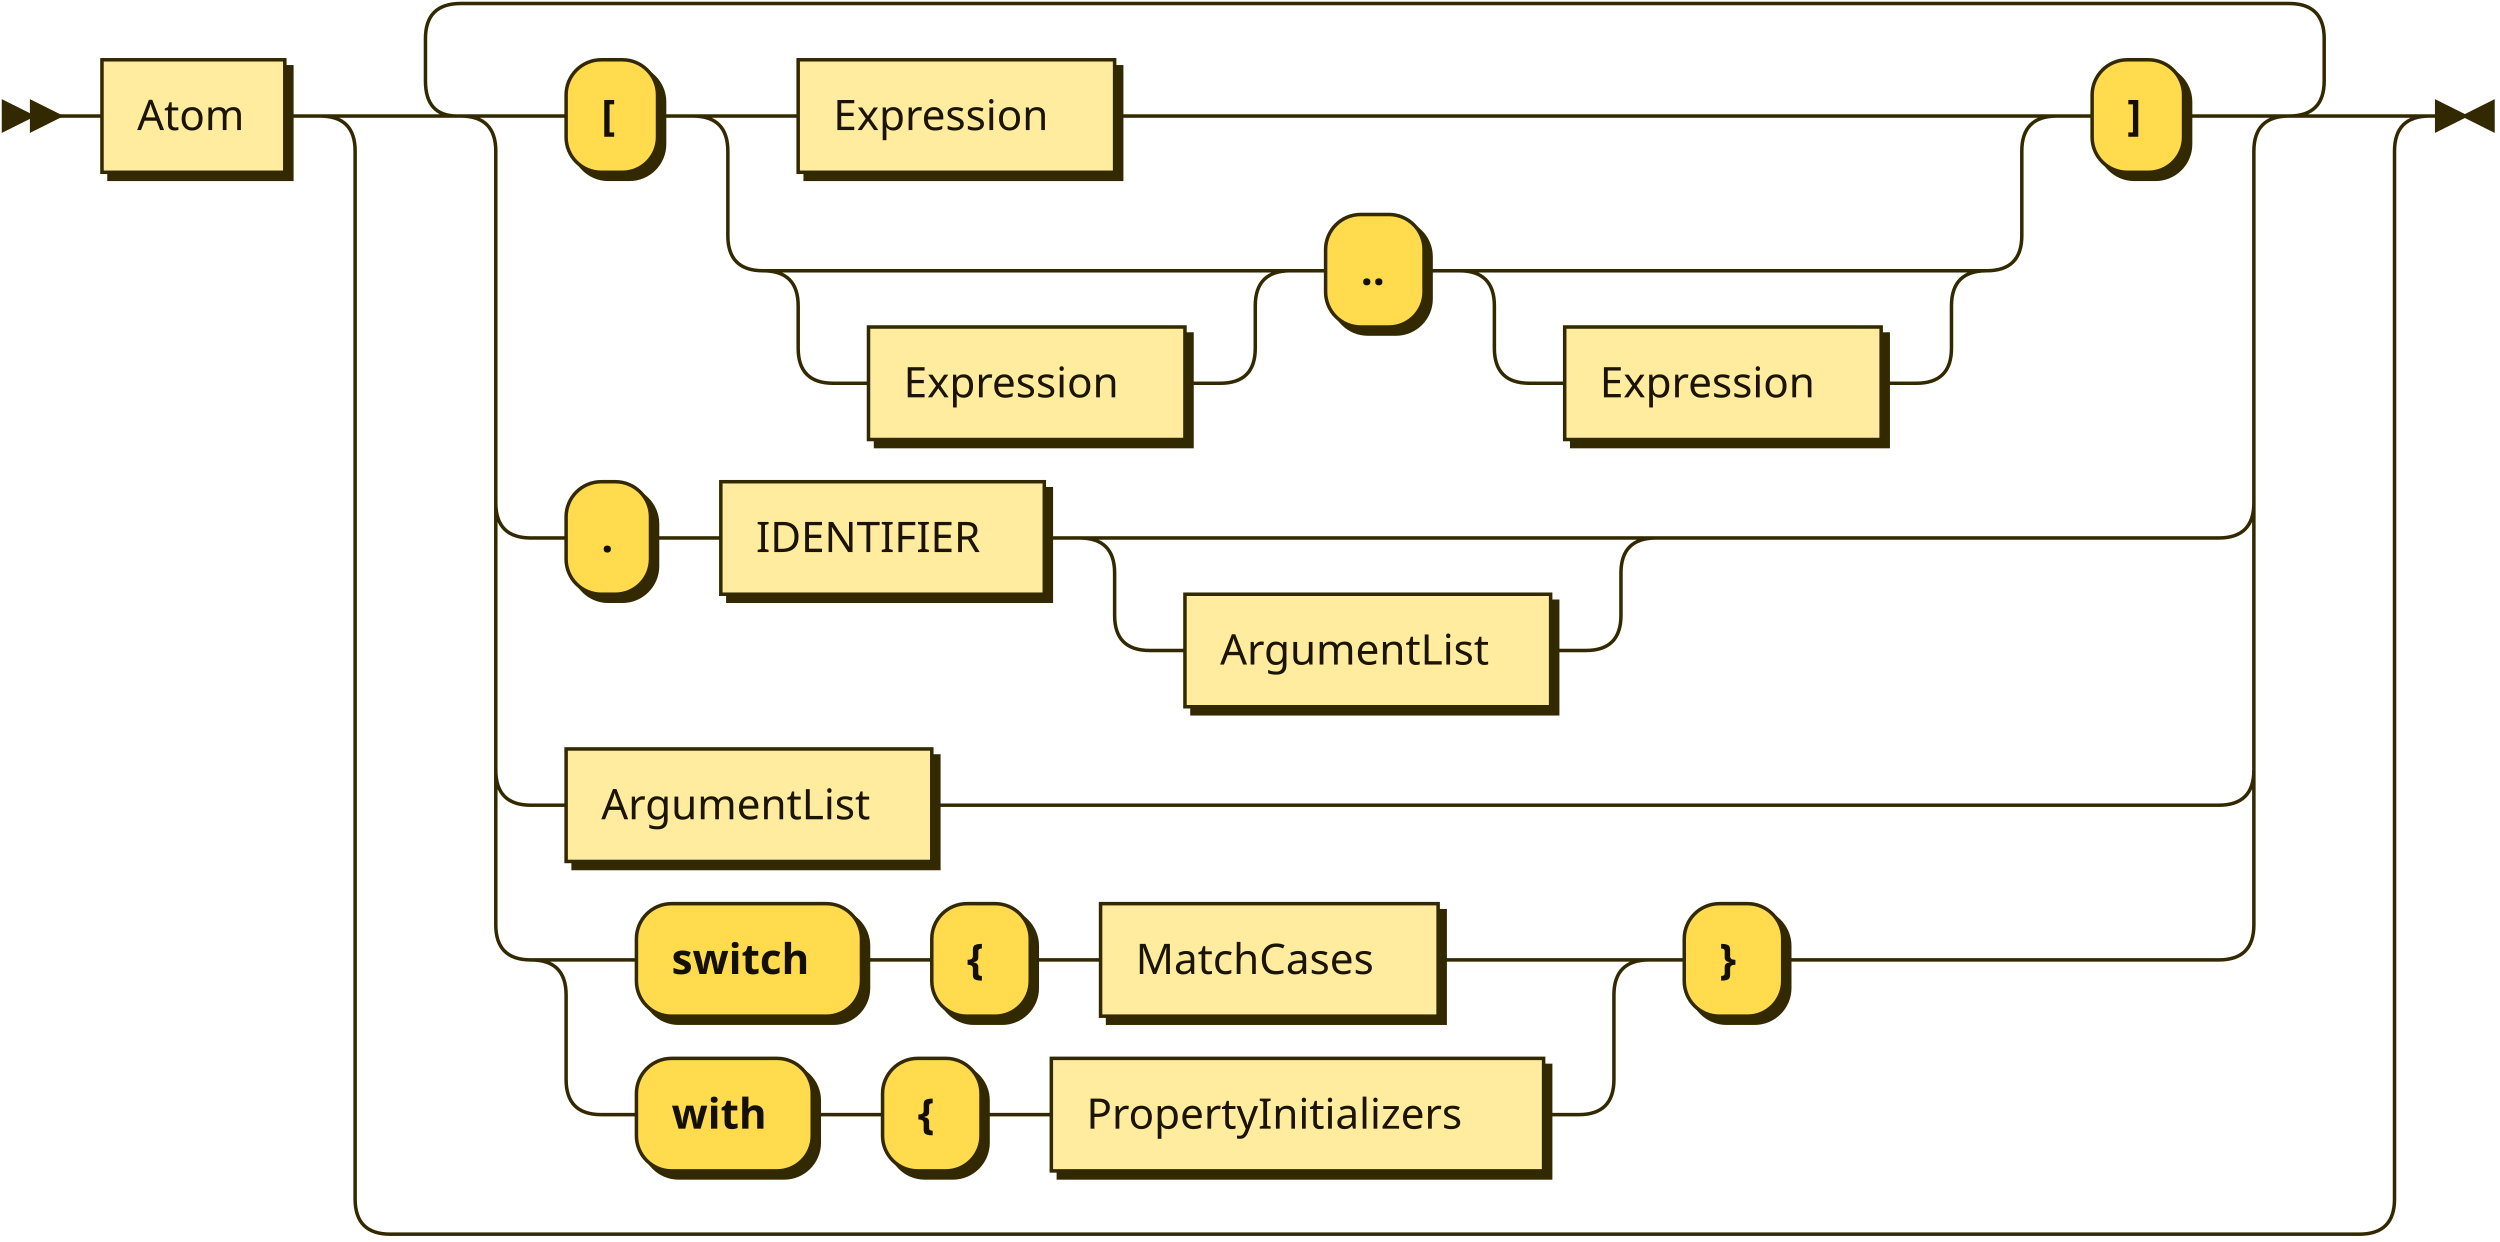
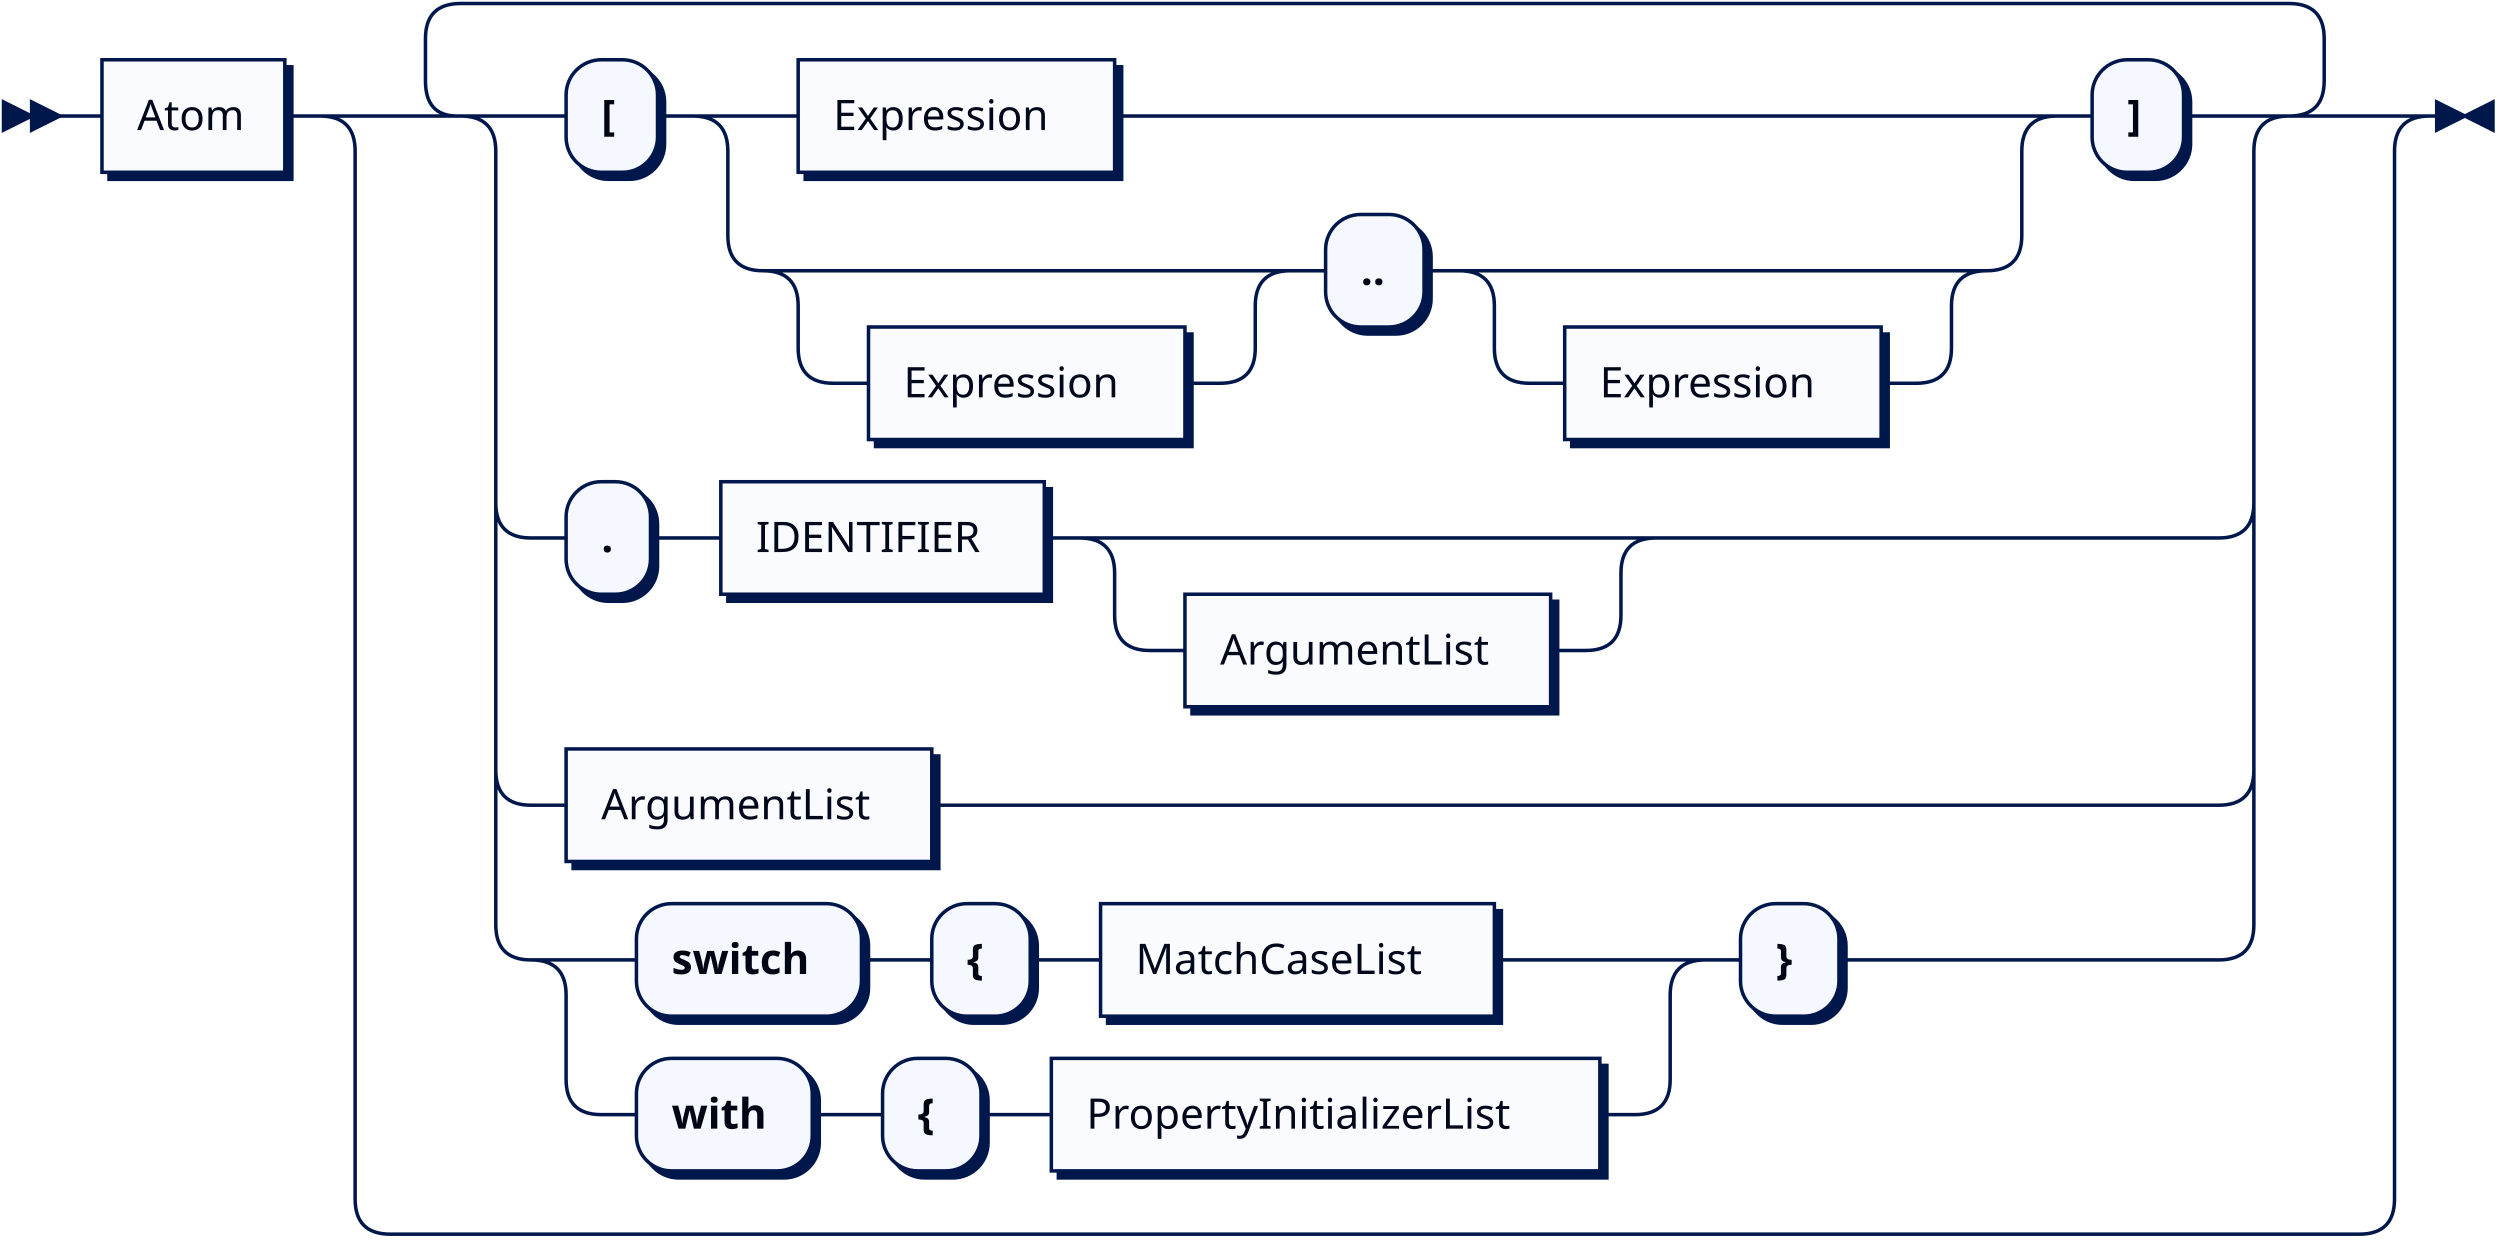
<svg xmlns="http://www.w3.org/2000/svg" xmlns:xlink="http://www.w3.org/1999/xlink" width="711" height="353">
  <defs>
    <style type="text/css">
    @namespace "http://www.w3.org/2000/svg";
-     .line                 {fill: none; stroke: #332900; stroke-width: 1;}
-     .bold-line            {stroke: #141000; shape-rendering: crispEdges; stroke-width: 2;}
-     .thin-line            {stroke: #1F1800; shape-rendering: crispEdges}
-     .filled               {fill: #332900; stroke: none;}
+     .line                 {fill: none; stroke: #00174B; stroke-width: 1;}
+     .bold-line            {stroke: #000614; shape-rendering: crispEdges; stroke-width: 2;}
+     .thin-line            {stroke: #00091F; shape-rendering: crispEdges}
+     .filled               {fill: #00174B; stroke: none;}
    text.terminal         {font-family: Verdana, Sans-serif;
                            font-size: 12px;
-                             fill: #141000;
+                             fill: #000614;
                            font-weight: bold;
                          }
    text.nonterminal      {font-family: Verdana, Sans-serif;
                            font-size: 12px;
-                             fill: #1A1400;
+                             fill: #00081A;
                            font-weight: normal;
                          }
    text.regexp           {font-family: Verdana, Sans-serif;
                            font-size: 12px;
-                             fill: #1F1800;
+                             fill: #00091F;
                            font-weight: normal;
                          }
-     rect, circle, polygon {fill: #332900; stroke: #332900;}
-     rect.terminal         {fill: #FFDB4D; stroke: #332900; stroke-width: 1;}
-     rect.nonterminal      {fill: #FFEC9E; stroke: #332900; stroke-width: 1;}
+     rect, circle, polygon {fill: #00174B; stroke: #00174B;}
+     rect.terminal         {fill: #F5F8FF; stroke: #00174B; stroke-width: 1;}
+     rect.nonterminal      {fill: #FAFBFF; stroke: #00174B; stroke-width: 1;}
    rect.text             {fill: none; stroke: none;}
-     polygon.regexp        {fill: #FFF4C7; stroke: #332900; stroke-width: 1;}
+     polygon.regexp        {fill: #FCFDFF; stroke: #00174B; stroke-width: 1;}
  </style>
  </defs>
  <polygon points="9 33 1 29 1 37" />
  <polygon points="17 33 9 29 9 37" />
  <a xlink:href="#Atom" xlink:title="Atom">
    <rect x="31" y="19" width="52" height="32" />
    <rect x="29" y="17" width="52" height="32" class="nonterminal" />
    <text class="nonterminal" x="39" y="37">Atom</text>
  </a>
  <rect x="163" y="19" width="26" height="32" rx="10" />
  <rect x="161" y="17" width="26" height="32" class="terminal" rx="10" />
  <text class="terminal" x="171" y="37">[</text>
  <a xlink:href="#Expression" xlink:title="Expression">
    <rect x="229" y="19" width="90" height="32" />
    <rect x="227" y="17" width="90" height="32" class="nonterminal" />
    <text class="nonterminal" x="237" y="37">Expression</text>
  </a>
  <a xlink:href="#Expression" xlink:title="Expression">
    <rect x="249" y="95" width="90" height="32" />
    <rect x="247" y="93" width="90" height="32" class="nonterminal" />
    <text class="nonterminal" x="257" y="113">Expression</text>
  </a>
  <rect x="379" y="63" width="28" height="32" rx="10" />
  <rect x="377" y="61" width="28" height="32" class="terminal" rx="10" />
  <text class="terminal" x="387" y="81">..</text>
  <a xlink:href="#Expression" xlink:title="Expression">
    <rect x="447" y="95" width="90" height="32" />
    <rect x="445" y="93" width="90" height="32" class="nonterminal" />
    <text class="nonterminal" x="455" y="113">Expression</text>
  </a>
  <rect x="597" y="19" width="26" height="32" rx="10" />
  <rect x="595" y="17" width="26" height="32" class="terminal" rx="10" />
  <text class="terminal" x="605" y="37">]</text>
  <rect x="163" y="139" width="24" height="32" rx="10" />
  <rect x="161" y="137" width="24" height="32" class="terminal" rx="10" />
  <text class="terminal" x="171" y="157">.</text>
  <a xlink:href="#IDENTIFIER" xlink:title="IDENTIFIER">
    <rect x="207" y="139" width="92" height="32" />
    <rect x="205" y="137" width="92" height="32" class="nonterminal" />
    <text class="nonterminal" x="215" y="157">IDENTIFIER</text>
  </a>
  <a xlink:href="#ArgumentList" xlink:title="ArgumentList">
    <rect x="339" y="171" width="104" height="32" />
    <rect x="337" y="169" width="104" height="32" class="nonterminal" />
    <text class="nonterminal" x="347" y="189">ArgumentList</text>
  </a>
  <a xlink:href="#ArgumentList" xlink:title="ArgumentList">
    <rect x="163" y="215" width="104" height="32" />
    <rect x="161" y="213" width="104" height="32" class="nonterminal" />
    <text class="nonterminal" x="171" y="233">ArgumentList</text>
  </a>
  <rect x="183" y="259" width="64" height="32" rx="10" />
  <rect x="181" y="257" width="64" height="32" class="terminal" rx="10" />
  <text class="terminal" x="191" y="277">switch</text>
  <rect x="267" y="259" width="28" height="32" rx="10" />
  <rect x="265" y="257" width="28" height="32" class="terminal" rx="10" />
  <text class="terminal" x="275" y="277">{</text>
-   <a xlink:href="#MatchCases" xlink:title="MatchCases">
-     <rect x="315" y="259" width="96" height="32" />
-     <rect x="313" y="257" width="96" height="32" class="nonterminal" />
-     <text class="nonterminal" x="323" y="277">MatchCases</text>
+   <a xlink:href="#MatchCaseList" xlink:title="MatchCaseList">
+     <rect x="315" y="259" width="112" height="32" />
+     <rect x="313" y="257" width="112" height="32" class="nonterminal" />
+     <text class="nonterminal" x="323" y="277">MatchCaseList</text>
  </a>
  <rect x="183" y="303" width="50" height="32" rx="10" />
  <rect x="181" y="301" width="50" height="32" class="terminal" rx="10" />
  <text class="terminal" x="191" y="321">with</text>
  <rect x="253" y="303" width="28" height="32" rx="10" />
  <rect x="251" y="301" width="28" height="32" class="terminal" rx="10" />
  <text class="terminal" x="261" y="321">{</text>
-   <a xlink:href="#PropertyInitializers" xlink:title="PropertyInitializers">
-     <rect x="301" y="303" width="140" height="32" />
-     <rect x="299" y="301" width="140" height="32" class="nonterminal" />
-     <text class="nonterminal" x="309" y="321">PropertyInitializers</text>
+   <a xlink:href="#PropertyInitializerList" xlink:title="PropertyInitializerList">
+     <rect x="301" y="303" width="156" height="32" />
+     <rect x="299" y="301" width="156" height="32" class="nonterminal" />
+     <text class="nonterminal" x="309" y="321">PropertyInitializerList</text>
  </a>
-   <rect x="481" y="259" width="28" height="32" rx="10" />
-   <rect x="479" y="257" width="28" height="32" class="terminal" rx="10" />
-   <text class="terminal" x="489" y="277">}</text>
-   <path class="line" d="m17 33 h2 m0 0 h10 m52 0 h10 m60 0 h10 m26 0 h10 m20 0 h10 m90 0 h10 m0 0 h238 m-368 0 h20 m348 0 h20 m-388 0 q10 0 10 10 m368 0 q0 -10 10 -10 m-378 10 v24 m368 0 v-24 m-368 24 q0 10 10 10 m348 0 q10 0 10 -10 m-338 10 h10 m0 0 h100 m-130 0 h20 m110 0 h20 m-150 0 q10 0 10 10 m130 0 q0 -10 10 -10 m-140 10 v12 m130 0 v-12 m-130 12 q0 10 10 10 m110 0 q10 0 10 -10 m-120 10 h10 m90 0 h10 m20 -32 h10 m28 0 h10 m20 0 h10 m0 0 h100 m-130 0 h20 m110 0 h20 m-150 0 q10 0 10 10 m130 0 q0 -10 10 -10 m-140 10 v12 m130 0 v-12 m-130 12 q0 10 10 10 m110 0 q10 0 10 -10 m-120 10 h10 m90 0 h10 m40 -76 h10 m26 0 h10 m-500 0 h20 m480 0 h20 m-520 0 q10 0 10 10 m500 0 q0 -10 10 -10 m-510 10 v100 m500 0 v-100 m-500 100 q0 10 10 10 m480 0 q10 0 10 -10 m-490 10 h10 m24 0 h10 m0 0 h10 m92 0 h10 m20 0 h10 m0 0 h114 m-144 0 h20 m124 0 h20 m-164 0 q10 0 10 10 m144 0 q0 -10 10 -10 m-154 10 v12 m144 0 v-12 m-144 12 q0 10 10 10 m124 0 q10 0 10 -10 m-134 10 h10 m104 0 h10 m20 -32 h160 m-490 -10 v20 m500 0 v-20 m-500 20 v56 m500 0 v-56 m-500 56 q0 10 10 10 m480 0 q10 0 10 -10 m-490 10 h10 m104 0 h10 m0 0 h356 m-490 -10 v20 m500 0 v-20 m-500 20 v24 m500 0 v-24 m-500 24 q0 10 10 10 m480 0 q10 0 10 -10 m-470 10 h10 m64 0 h10 m0 0 h10 m28 0 h10 m0 0 h10 m96 0 h10 m0 0 h30 m-298 0 h20 m278 0 h20 m-318 0 q10 0 10 10 m298 0 q0 -10 10 -10 m-308 10 v24 m298 0 v-24 m-298 24 q0 10 10 10 m278 0 q10 0 10 -10 m-288 10 h10 m50 0 h10 m0 0 h10 m28 0 h10 m0 0 h10 m140 0 h10 m20 -44 h10 m28 0 h10 m0 0 h114 m-520 -240 l20 0 m-1 0 q-9 0 -9 -10 l0 -12 q0 -10 10 -10 m520 32 l20 0 m-20 0 q10 0 10 -10 l0 -12 q0 -10 -10 -10 m-520 0 h10 m0 0 h510 m-560 32 h20 m560 0 h20 m-600 0 q10 0 10 10 m580 0 q0 -10 10 -10 m-590 10 v298 m580 0 v-298 m-580 298 q0 10 10 10 m560 0 q10 0 10 -10 m-570 10 h10 m0 0 h550 m23 -318 h-3" />
+   <rect x="497" y="259" width="28" height="32" rx="10" />
+   <rect x="495" y="257" width="28" height="32" class="terminal" rx="10" />
+   <text class="terminal" x="505" y="277">}</text>
+   <path class="line" d="m17 33 h2 m0 0 h10 m52 0 h10 m60 0 h10 m26 0 h10 m20 0 h10 m90 0 h10 m0 0 h238 m-368 0 h20 m348 0 h20 m-388 0 q10 0 10 10 m368 0 q0 -10 10 -10 m-378 10 v24 m368 0 v-24 m-368 24 q0 10 10 10 m348 0 q10 0 10 -10 m-338 10 h10 m0 0 h100 m-130 0 h20 m110 0 h20 m-150 0 q10 0 10 10 m130 0 q0 -10 10 -10 m-140 10 v12 m130 0 v-12 m-130 12 q0 10 10 10 m110 0 q10 0 10 -10 m-120 10 h10 m90 0 h10 m20 -32 h10 m28 0 h10 m20 0 h10 m0 0 h100 m-130 0 h20 m110 0 h20 m-150 0 q10 0 10 10 m130 0 q0 -10 10 -10 m-140 10 v12 m130 0 v-12 m-130 12 q0 10 10 10 m110 0 q10 0 10 -10 m-120 10 h10 m90 0 h10 m40 -76 h10 m26 0 h10 m-500 0 h20 m480 0 h20 m-520 0 q10 0 10 10 m500 0 q0 -10 10 -10 m-510 10 v100 m500 0 v-100 m-500 100 q0 10 10 10 m480 0 q10 0 10 -10 m-490 10 h10 m24 0 h10 m0 0 h10 m92 0 h10 m20 0 h10 m0 0 h114 m-144 0 h20 m124 0 h20 m-164 0 q10 0 10 10 m144 0 q0 -10 10 -10 m-154 10 v12 m144 0 v-12 m-144 12 q0 10 10 10 m124 0 q10 0 10 -10 m-134 10 h10 m104 0 h10 m20 -32 h160 m-490 -10 v20 m500 0 v-20 m-500 20 v56 m500 0 v-56 m-500 56 q0 10 10 10 m480 0 q10 0 10 -10 m-490 10 h10 m104 0 h10 m0 0 h356 m-490 -10 v20 m500 0 v-20 m-500 20 v24 m500 0 v-24 m-500 24 q0 10 10 10 m480 0 q10 0 10 -10 m-470 10 h10 m64 0 h10 m0 0 h10 m28 0 h10 m0 0 h10 m112 0 h10 m0 0 h30 m-314 0 h20 m294 0 h20 m-334 0 q10 0 10 10 m314 0 q0 -10 10 -10 m-324 10 v24 m314 0 v-24 m-314 24 q0 10 10 10 m294 0 q10 0 10 -10 m-304 10 h10 m50 0 h10 m0 0 h10 m28 0 h10 m0 0 h10 m156 0 h10 m20 -44 h10 m28 0 h10 m0 0 h98 m-520 -240 l20 0 m-1 0 q-9 0 -9 -10 l0 -12 q0 -10 10 -10 m520 32 l20 0 m-20 0 q10 0 10 -10 l0 -12 q0 -10 -10 -10 m-520 0 h10 m0 0 h510 m-560 32 h20 m560 0 h20 m-600 0 q10 0 10 10 m580 0 q0 -10 10 -10 m-590 10 v298 m580 0 v-298 m-580 298 q0 10 10 10 m560 0 q10 0 10 -10 m-570 10 h10 m0 0 h550 m23 -318 h-3" />
  <polygon points="701 33 709 29 709 37" />
  <polygon points="701 33 693 29 693 37" />
</svg>
